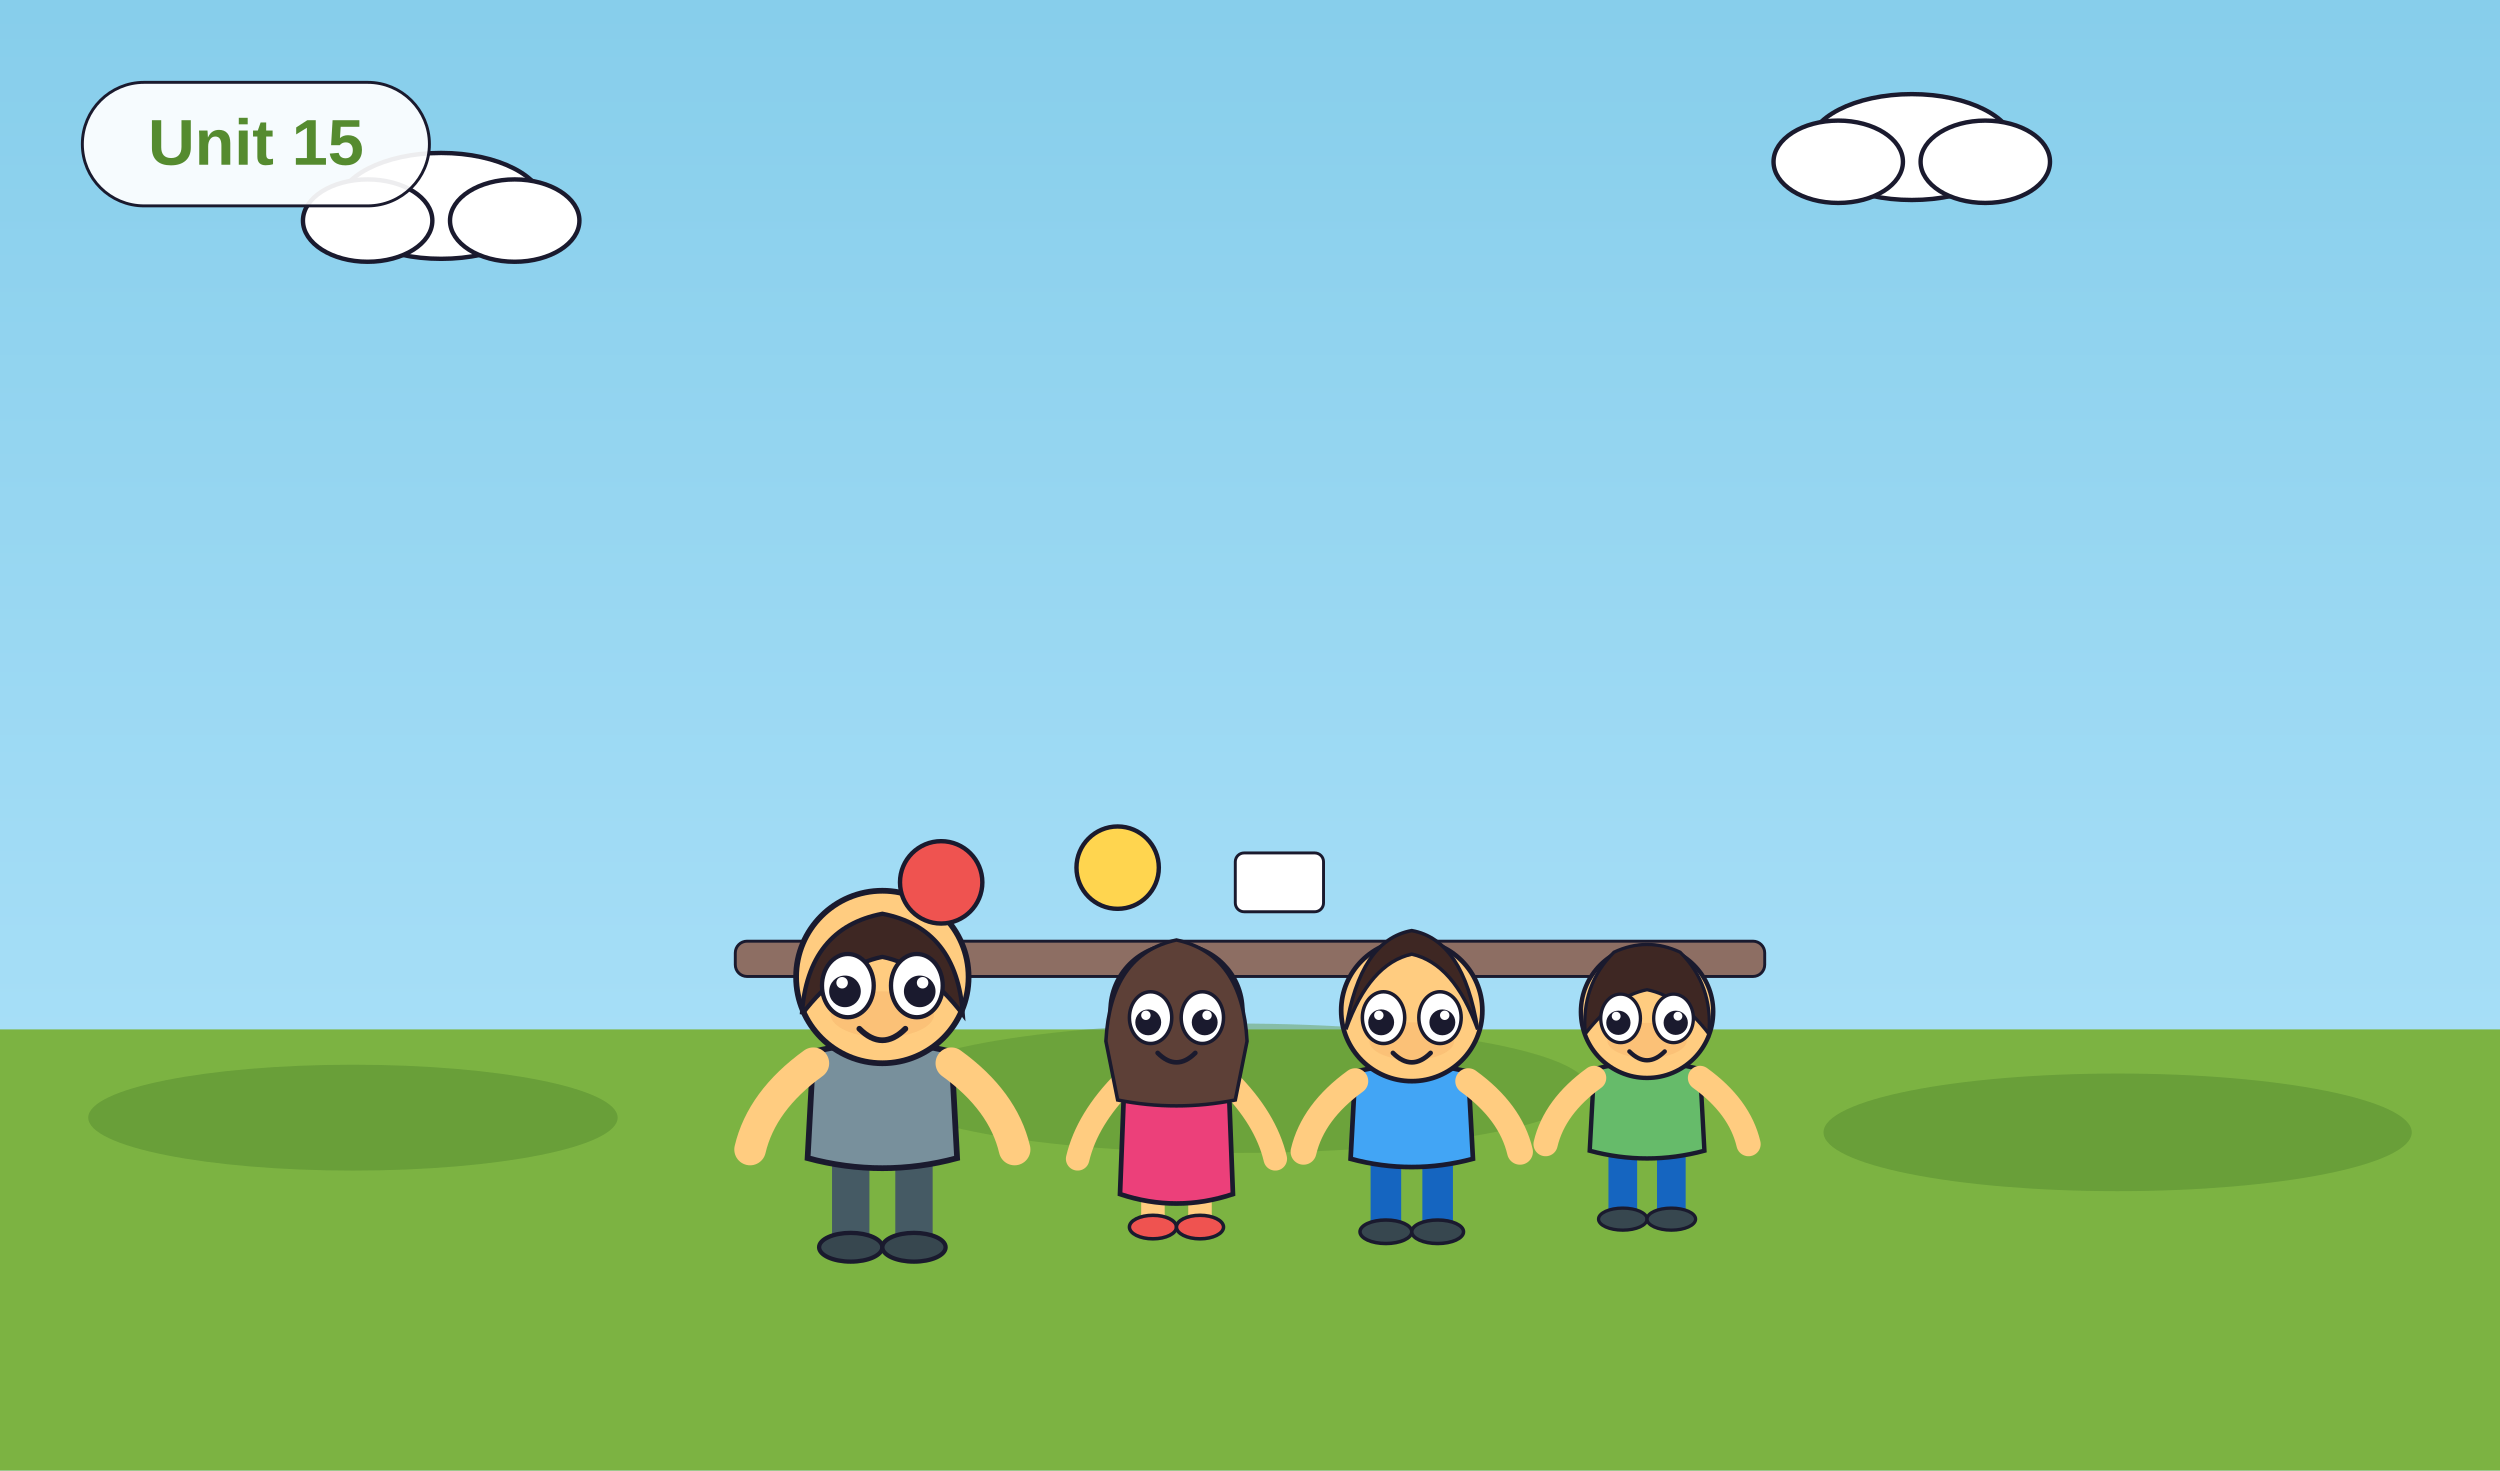
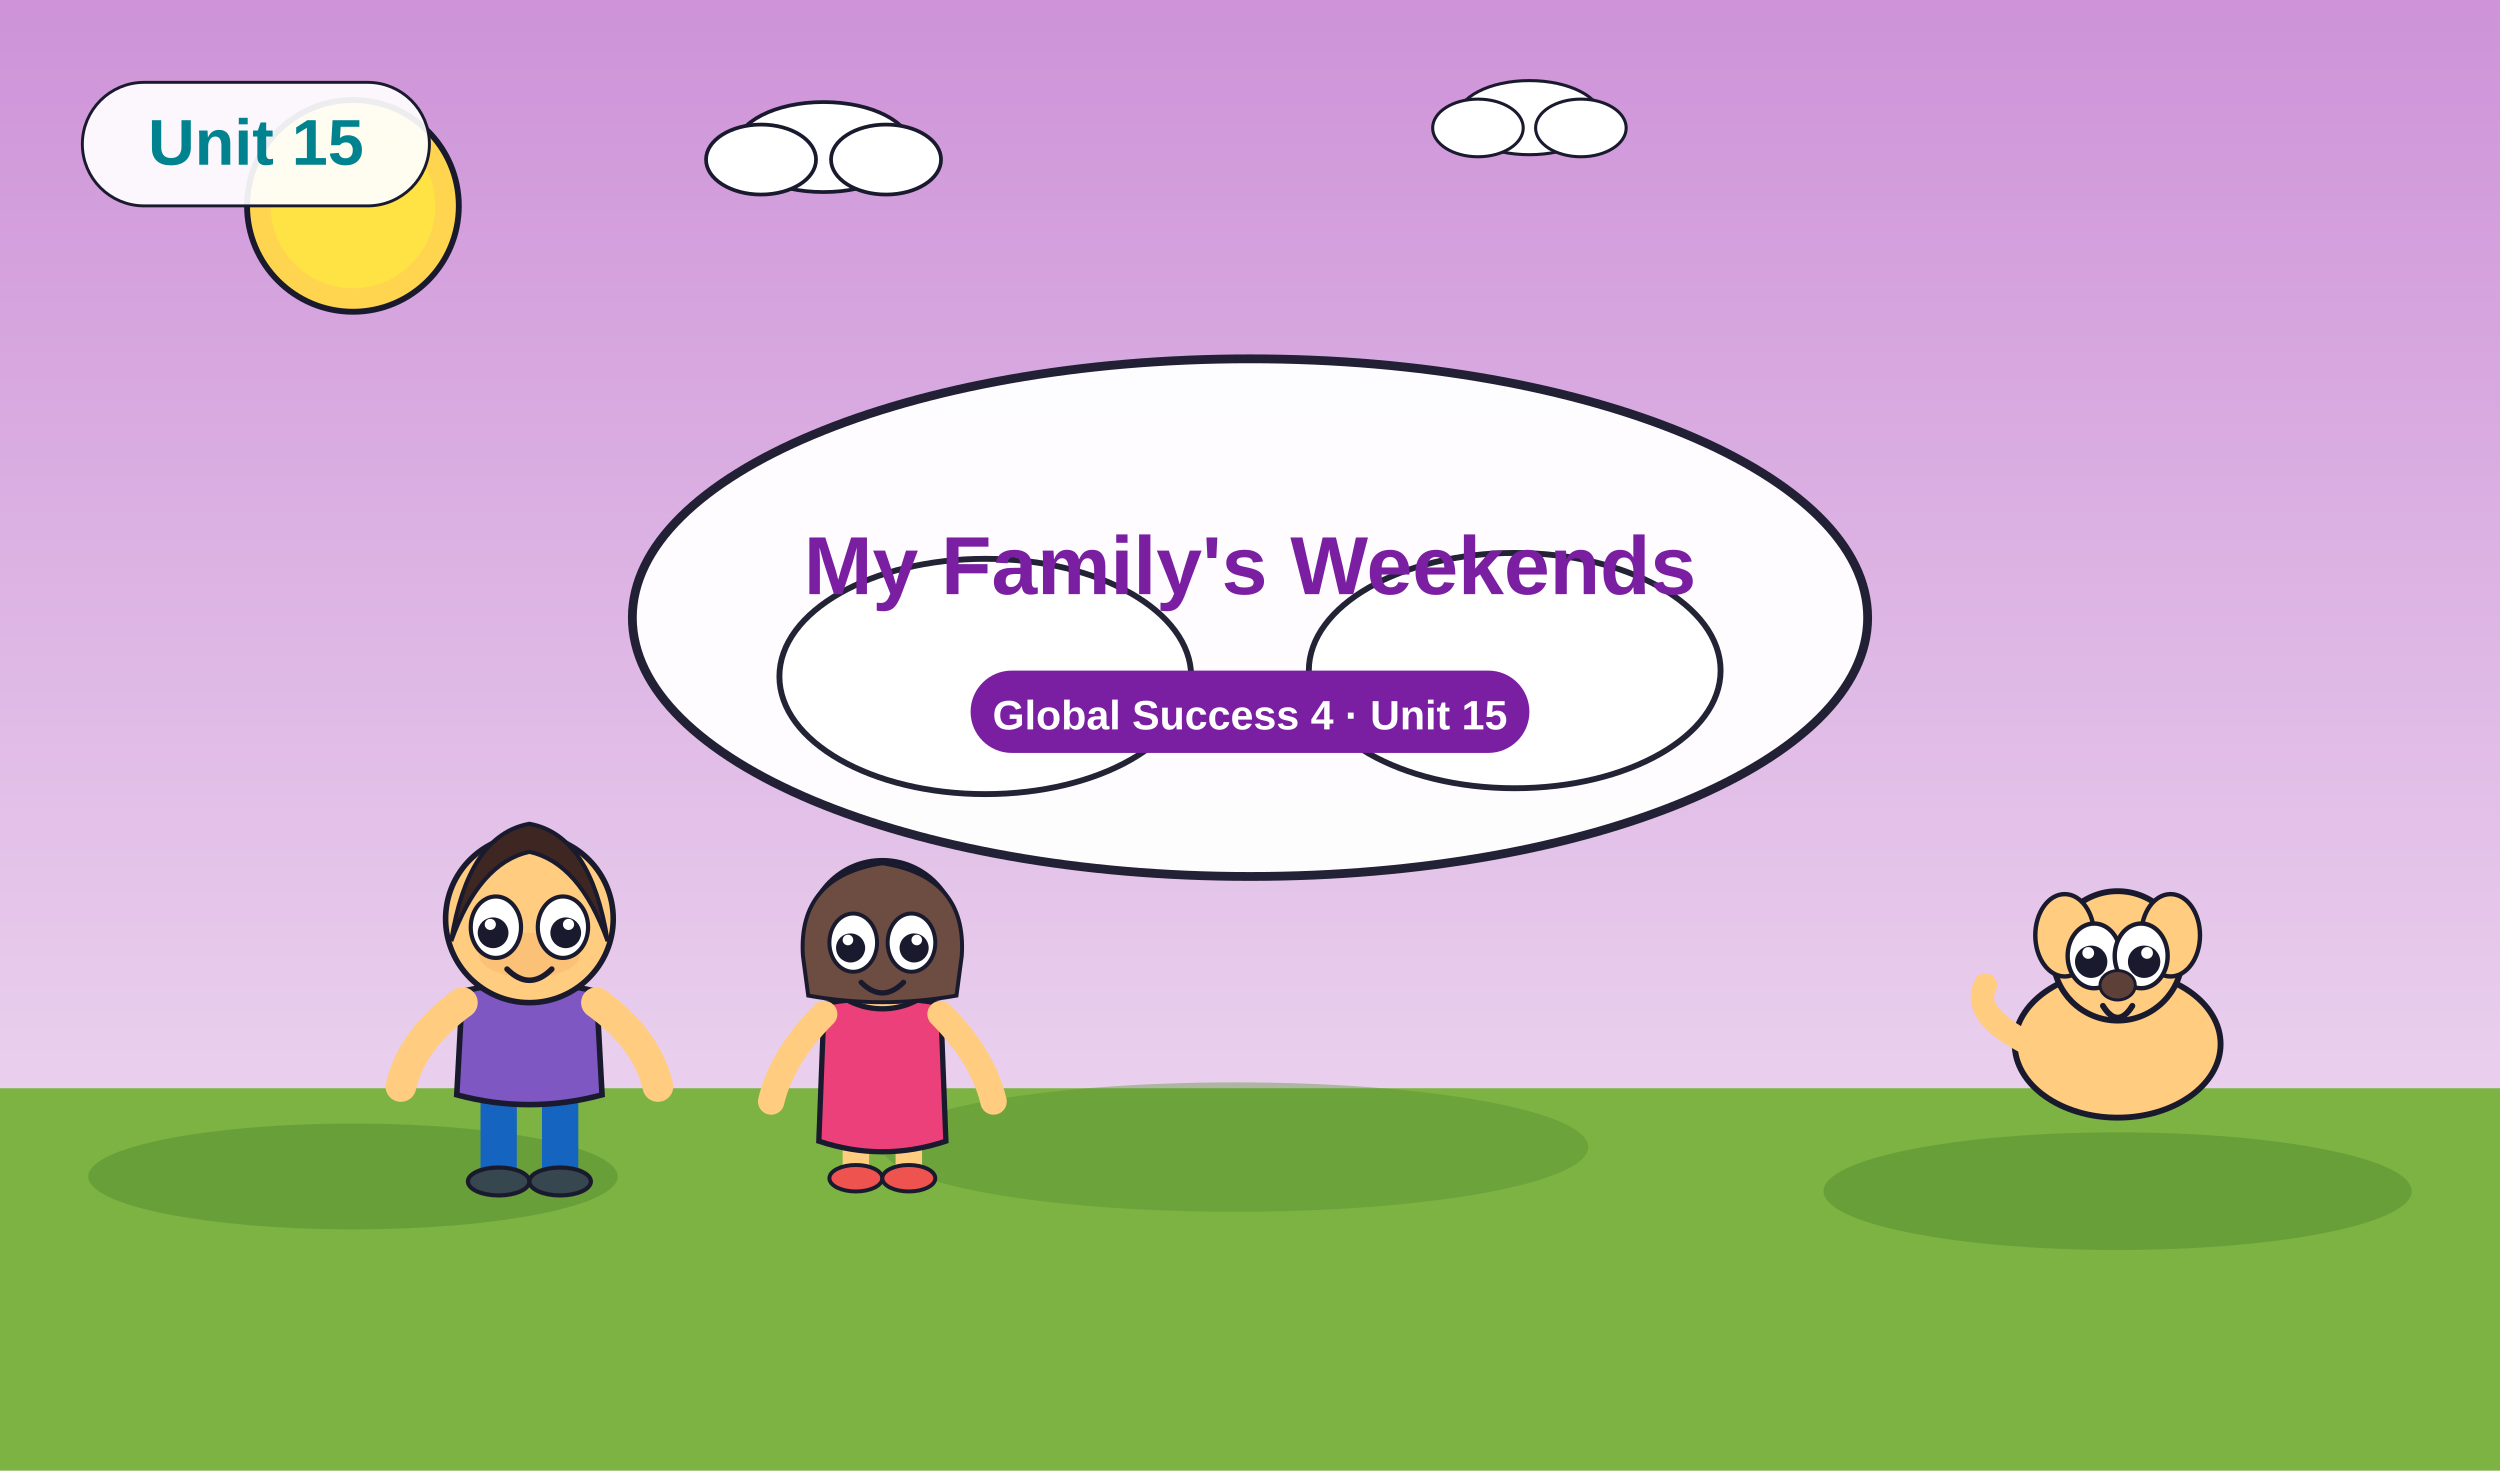
<svg xmlns="http://www.w3.org/2000/svg" viewBox="0 0 850 500" width="850" height="500" role="img" aria-label="Unit 15: My Family's Weekends">
  <defs>
    <linearGradient id="sky" x1="0" y1="0" x2="0" y2="1">
-       <stop offset="0%" stop-color="#87CEEB" />
-       <stop offset="100%" stop-color="#B3E5FC" />
+       <stop offset="0%" stop-color="#CE93D8" />
+       <stop offset="100%" stop-color="#F3E5F5" />
    </linearGradient>
  </defs>
  <rect width="850" height="500" fill="url(#sky)" />
-   <rect y="350" width="850" height="150" fill="#7CB342" />
-   <ellipse cx="120" cy="380" rx="90" ry="18" fill="#558B2F" opacity="0.5" />
-   <ellipse cx="420" cy="370" rx="120" ry="22" fill="#558B2F" opacity="0.4" />
-   <ellipse cx="720" cy="385" rx="100" ry="20" fill="#558B2F" opacity="0.5" />
-   <rect x="250" y="320" width="350" height="12" rx="4" fill="#8D6E63" stroke="#1A1A2E" stroke-width="1" />
-   <g transform="translate(300,340) scale(0.9775)">
-     <line x1="-11" y1="52" x2="-11" y2="82" stroke="#455A64" stroke-width="13" stroke-linecap="round" />
-     <line x1="11" y1="52" x2="11" y2="82" stroke="#455A64" stroke-width="13" stroke-linecap="round" />
-     <ellipse cx="-11" cy="86" rx="11" ry="5" fill="#37474F" stroke="#1A1A2E" stroke-width="1.5" />
-     <ellipse cx="11" cy="86" rx="11" ry="5" fill="#37474F" stroke="#1A1A2E" stroke-width="1.5" />
-     <path d="M-24 18 Q0 12 24 18 L26 55 Q0 62 -26 55 Z" fill="#78909C" stroke="#1A1A2E" stroke-width="2" />
-     <path d="M-24 22 Q-42 35 -46 52" fill="none" stroke="#FFCC80" stroke-width="11" stroke-linecap="round" />
-     <path d="M24 22 Q42 35 46 52" fill="none" stroke="#FFCC80" stroke-width="11" stroke-linecap="round" />
-     <circle cx="0" cy="-8" r="30" fill="#FFCC80" stroke="#1A1A2E" stroke-width="2" />
-     <ellipse cx="0" cy="5" rx="18" ry="8" fill="#F0A860" opacity="0.3" />
-     <path d="M-28 5 Q-26 -25 0 -30 Q26 -25 28 5 Q15 -12 0 -15 Q-15 -12 -28 5" fill="#3E2723" stroke="#1A1A2E" stroke-width="1.5" />
-     <ellipse cx="-12" cy="-5" rx="9" ry="11" fill="#FFFFFF" stroke="#1A1A2E" stroke-width="1.5" />
-     <circle cx="-13" cy="-3" r="5.5" fill="#1A1A2E" />
-     <circle cx="-14" cy="-6" r="2" fill="#FFFFFF" />
-     <ellipse cx="12" cy="-5" rx="9" ry="11" fill="#FFFFFF" stroke="#1A1A2E" stroke-width="1.5" />
-     <circle cx="13" cy="-3" r="5.5" fill="#1A1A2E" />
-     <circle cx="14" cy="-6" r="2" fill="#FFFFFF" />
-     <path d="M-8 10 Q0 18 8 10" fill="none" stroke="#1A1A2E" stroke-width="2" stroke-linecap="round" />
+   <circle cx="120" cy="70" r="36" fill="#FFD54F" stroke="#1A1A2E" stroke-width="2" />
+   <circle cx="120" cy="70" r="28" fill="#FFEB3B" opacity="0.6" />
+   <g transform="translate(280,50) scale(0.85)">
+     <ellipse cx="0" cy="0" rx="35" ry="18" fill="#FFFFFF" stroke="#1A1A2E" stroke-width="1.5" />
+     <ellipse cx="-25" cy="5" rx="22" ry="14" fill="#FFFFFF" stroke="#1A1A2E" stroke-width="1.5" />
+     <ellipse cx="25" cy="5" rx="22" ry="14" fill="#FFFFFF" stroke="#1A1A2E" stroke-width="1.5" />
  </g>
-   <g transform="translate(400,350) scale(0.8)">
-     <line x1="-10" y1="52" x2="-10" y2="80" stroke="#FFCC80" stroke-width="10" stroke-linecap="round" />
-     <line x1="10" y1="52" x2="10" y2="80" stroke="#FFCC80" stroke-width="10" stroke-linecap="round" />
-     <ellipse cx="-10" cy="84" rx="10" ry="5" fill="#EF5350" stroke="#1A1A2E" stroke-width="1.5" />
-     <ellipse cx="10" cy="84" rx="10" ry="5" fill="#EF5350" stroke="#1A1A2E" stroke-width="1.5" />
-     <path d="M-22 18 Q0 14 22 18 L24 70 Q0 78 -24 70 Z" fill="#EC407A" stroke="#1A1A2E" stroke-width="2" />
-     <path d="M-22 22 Q-38 38 -42 55" fill="none" stroke="#FFCC80" stroke-width="10" stroke-linecap="round" />
-     <path d="M22 22 Q38 38 42 55" fill="none" stroke="#FFCC80" stroke-width="10" stroke-linecap="round" />
-     <circle cx="0" cy="-8" r="28" fill="#FFCC80" stroke="#1A1A2E" stroke-width="2" />
-     <path d="M-30 5 Q-28 -32 0 -38 Q28 -32 30 5 L25 30 Q0 35 -25 30 Z" fill="#5D4037" stroke="#1A1A2E" stroke-width="1.5" />
-     <ellipse cx="-11" cy="-5" rx="9" ry="11" fill="#FFFFFF" stroke="#1A1A2E" stroke-width="1.5" />
-     <circle cx="-12" cy="-3" r="5.5" fill="#1A1A2E" />
-     <circle cx="-13" cy="-6" r="2" fill="#FFFFFF" />
-     <ellipse cx="11" cy="-5" rx="9" ry="11" fill="#FFFFFF" stroke="#1A1A2E" stroke-width="1.5" />
-     <circle cx="12" cy="-3" r="5.5" fill="#1A1A2E" />
-     <circle cx="13" cy="-6" r="2" fill="#FFFFFF" />
-     <path d="M-8 10 Q0 18 8 10" fill="none" stroke="#1A1A2E" stroke-width="2" stroke-linecap="round" />
+   <g transform="translate(520,40) scale(0.7)">
+     <ellipse cx="0" cy="0" rx="35" ry="18" fill="#FFFFFF" stroke="#1A1A2E" stroke-width="1.5" />
+     <ellipse cx="-25" cy="5" rx="22" ry="14" fill="#FFFFFF" stroke="#1A1A2E" stroke-width="1.5" />
+     <ellipse cx="25" cy="5" rx="22" ry="14" fill="#FFFFFF" stroke="#1A1A2E" stroke-width="1.5" />
  </g>
-   <g transform="translate(480,350) scale(0.8)">
+   <rect y="370" width="850" height="130" fill="#7CB342" />
+   <ellipse cx="120" cy="400" rx="90" ry="18" fill="#558B2F" opacity="0.5" />
+   <ellipse cx="420" cy="390" rx="120" ry="22" fill="#558B2F" opacity="0.4" />
+   <ellipse cx="720" cy="405" rx="100" ry="20" fill="#558B2F" opacity="0.5" />
+   <g transform="translate(720,340)">
+     <ellipse cx="0" cy="15" rx="35" ry="25" fill="#FFCC80" stroke="#1A1A2E" stroke-width="2" />
+     <circle cx="0" cy="-15" r="22" fill="#FFCC80" stroke="#1A1A2E" stroke-width="2" />
+     <ellipse cx="-18" cy="-22" rx="10" ry="14" fill="#FFCC80" stroke="#1A1A2E" stroke-width="1.5" />
+     <ellipse cx="18" cy="-22" rx="10" ry="14" fill="#FFCC80" stroke="#1A1A2E" stroke-width="1.5" />
+     <ellipse cx="-8" cy="-15" rx="9" ry="11" fill="#FFFFFF" stroke="#1A1A2E" stroke-width="1.5" />
+     <circle cx="-9" cy="-13" r="5.5" fill="#1A1A2E" />
+     <circle cx="-10" cy="-16" r="2" fill="#FFFFFF" />
+     <ellipse cx="8" cy="-15" rx="9" ry="11" fill="#FFFFFF" stroke="#1A1A2E" stroke-width="1.5" />
+     <circle cx="9" cy="-13" r="5.5" fill="#1A1A2E" />
+     <circle cx="10" cy="-16" r="2" fill="#FFFFFF" />
+     <ellipse cx="0" cy="-5" rx="6" ry="5" fill="#5D4037" stroke="#1A1A2E" stroke-width="1" />
+     <path d="M-5 2 Q0 10 5 2" fill="none" stroke="#1A1A2E" stroke-width="2" stroke-linecap="round" />
+     <path d="M-30 15 Q-50 5 -45 -5" fill="none" stroke="#FFCC80" stroke-width="8" stroke-linecap="round" />
+   </g>
+   <g transform="translate(180,320) scale(0.95)">
    <line x1="-11" y1="52" x2="-11" y2="82" stroke="#1565C0" stroke-width="13" stroke-linecap="round" />
    <line x1="11" y1="52" x2="11" y2="82" stroke="#1565C0" stroke-width="13" stroke-linecap="round" />
    <ellipse cx="-11" cy="86" rx="11" ry="5" fill="#37474F" stroke="#1A1A2E" stroke-width="1.5" />
    <ellipse cx="11" cy="86" rx="11" ry="5" fill="#37474F" stroke="#1A1A2E" stroke-width="1.5" />
-     <path d="M-24 18 Q0 12 24 18 L26 55 Q0 62 -26 55 Z" fill="#42A5F5" stroke="#1A1A2E" stroke-width="2" />
+     <path d="M-24 18 Q0 12 24 18 L26 55 Q0 62 -26 55 Z" fill="#7E57C2" stroke="#1A1A2E" stroke-width="2" />
    <path d="M-24 22 Q-42 35 -46 52" fill="none" stroke="#FFCC80" stroke-width="11" stroke-linecap="round" />
    <path d="M24 22 Q42 35 46 52" fill="none" stroke="#FFCC80" stroke-width="11" stroke-linecap="round" />
    <circle cx="0" cy="-8" r="30" fill="#FFCC80" stroke="#1A1A2E" stroke-width="2" />
    <ellipse cx="0" cy="5" rx="18" ry="8" fill="#F0A860" opacity="0.3" />
    <path d="M-28 0 Q-22 -38 0 -42 Q22 -38 28 0 Q18 -28 0 -32 Q-18 -28 -28 0" fill="#3E2723" stroke="#1A1A2E" stroke-width="1.5" />
    <ellipse cx="-12" cy="-5" rx="9" ry="11" fill="#FFFFFF" stroke="#1A1A2E" stroke-width="1.5" />
    <circle cx="-13" cy="-3" r="5.5" fill="#1A1A2E" />
    <circle cx="-14" cy="-6" r="2" fill="#FFFFFF" />
    <ellipse cx="12" cy="-5" rx="9" ry="11" fill="#FFFFFF" stroke="#1A1A2E" stroke-width="1.5" />
    <circle cx="13" cy="-3" r="5.5" fill="#1A1A2E" />
    <circle cx="14" cy="-6" r="2" fill="#FFFFFF" />
    <path d="M-8 10 Q0 18 8 10" fill="none" stroke="#1A1A2E" stroke-width="2" stroke-linecap="round" />
  </g>
-   <g transform="translate(560,350) scale(0.75)">
-     <line x1="-11" y1="52" x2="-11" y2="82" stroke="#1565C0" stroke-width="13" stroke-linecap="round" />
-     <line x1="11" y1="52" x2="11" y2="82" stroke="#1565C0" stroke-width="13" stroke-linecap="round" />
-     <ellipse cx="-11" cy="86" rx="11" ry="5" fill="#37474F" stroke="#1A1A2E" stroke-width="1.5" />
-     <ellipse cx="11" cy="86" rx="11" ry="5" fill="#37474F" stroke="#1A1A2E" stroke-width="1.5" />
-     <path d="M-24 18 Q0 12 24 18 L26 55 Q0 62 -26 55 Z" fill="#66BB6A" stroke="#1A1A2E" stroke-width="2" />
-     <path d="M-24 22 Q-42 35 -46 52" fill="none" stroke="#FFCC80" stroke-width="11" stroke-linecap="round" />
-     <path d="M24 22 Q42 35 46 52" fill="none" stroke="#FFCC80" stroke-width="11" stroke-linecap="round" />
-     <circle cx="0" cy="-8" r="30" fill="#FFCC80" stroke="#1A1A2E" stroke-width="2" />
-     <ellipse cx="0" cy="5" rx="18" ry="8" fill="#F0A860" opacity="0.3" />
-     <path d="M-28 2 Q-30 -20 -15 -35 Q0 -42 15 -35 Q30 -20 28 2 Q15 -15 0 -18 Q-15 -15 -28 2" fill="#3E2723" stroke="#1A1A2E" stroke-width="1.5" />
-     <ellipse cx="-12" cy="-5" rx="9" ry="11" fill="#FFFFFF" stroke="#1A1A2E" stroke-width="1.5" />
-     <circle cx="-13" cy="-3" r="5.5" fill="#1A1A2E" />
-     <circle cx="-14" cy="-6" r="2" fill="#FFFFFF" />
-     <ellipse cx="12" cy="-5" rx="9" ry="11" fill="#FFFFFF" stroke="#1A1A2E" stroke-width="1.5" />
-     <circle cx="13" cy="-3" r="5.5" fill="#1A1A2E" />
-     <circle cx="14" cy="-6" r="2" fill="#FFFFFF" />
+   <g transform="translate(300,325) scale(0.9)">
+     <line x1="-10" y1="52" x2="-10" y2="80" stroke="#FFCC80" stroke-width="10" stroke-linecap="round" />
+     <line x1="10" y1="52" x2="10" y2="80" stroke="#FFCC80" stroke-width="10" stroke-linecap="round" />
+     <ellipse cx="-10" cy="84" rx="10" ry="5" fill="#EF5350" stroke="#1A1A2E" stroke-width="1.5" />
+     <ellipse cx="10" cy="84" rx="10" ry="5" fill="#EF5350" stroke="#1A1A2E" stroke-width="1.5" />
+     <path d="M-22 18 Q0 14 22 18 L24 70 Q0 78 -24 70 Z" fill="#EC407A" stroke="#1A1A2E" stroke-width="2" />
+     <path d="M-22 22 Q-38 38 -42 55" fill="none" stroke="#FFCC80" stroke-width="10" stroke-linecap="round" />
+     <path d="M22 22 Q38 38 42 55" fill="none" stroke="#FFCC80" stroke-width="10" stroke-linecap="round" />
+     <circle cx="0" cy="-8" r="28" fill="#FFCC80" stroke="#1A1A2E" stroke-width="2" />
+     <path d="M-30 0 Q-32 -30 0 -35 Q32 -30 30 0 L28 15 Q0 20 -28 15 Z" fill="#6D4C41" stroke="#1A1A2E" stroke-width="1.5" />
+     <ellipse cx="-11" cy="-5" rx="9" ry="11" fill="#FFFFFF" stroke="#1A1A2E" stroke-width="1.5" />
+     <circle cx="-12" cy="-3" r="5.5" fill="#1A1A2E" />
+     <circle cx="-13" cy="-6" r="2" fill="#FFFFFF" />
+     <ellipse cx="11" cy="-5" rx="9" ry="11" fill="#FFFFFF" stroke="#1A1A2E" stroke-width="1.5" />
+     <circle cx="12" cy="-3" r="5.5" fill="#1A1A2E" />
+     <circle cx="13" cy="-6" r="2" fill="#FFFFFF" />
    <path d="M-8 10 Q0 18 8 10" fill="none" stroke="#1A1A2E" stroke-width="2" stroke-linecap="round" />
  </g>
-   <circle cx="320" cy="300" r="14" fill="#EF5350" stroke="#1A1A2E" stroke-width="1.5" />
-   <circle cx="380" cy="295" r="14" fill="#FFD54F" stroke="#1A1A2E" stroke-width="1.5" />
-   <rect x="420" y="290" width="30" height="20" rx="3" fill="#FFFFFF" stroke="#1A1A2E" stroke-width="1" />
-   <g transform="translate(150,70) scale(1)">
-     <ellipse cx="0" cy="0" rx="35" ry="18" fill="#FFFFFF" stroke="#1A1A2E" stroke-width="1.5" />
-     <ellipse cx="-25" cy="5" rx="22" ry="14" fill="#FFFFFF" stroke="#1A1A2E" stroke-width="1.5" />
-     <ellipse cx="25" cy="5" rx="22" ry="14" fill="#FFFFFF" stroke="#1A1A2E" stroke-width="1.5" />
-   </g>
-   <g transform="translate(650,50) scale(1)">
-     <ellipse cx="0" cy="0" rx="35" ry="18" fill="#FFFFFF" stroke="#1A1A2E" stroke-width="1.5" />
-     <ellipse cx="-25" cy="5" rx="22" ry="14" fill="#FFFFFF" stroke="#1A1A2E" stroke-width="1.5" />
-     <ellipse cx="25" cy="5" rx="22" ry="14" fill="#FFFFFF" stroke="#1A1A2E" stroke-width="1.5" />
+   <g transform="translate(425,210)">
+     <ellipse cx="0" cy="0" rx="210" ry="88" fill="#FFFFFF" stroke="#1A1A2E" stroke-width="3" opacity="0.96" />
+     <ellipse cx="-90" cy="20" rx="70" ry="40" fill="#FFFFFF" stroke="#1A1A2E" stroke-width="2" opacity="0.96" />
+     <ellipse cx="90" cy="18" rx="70" ry="40" fill="#FFFFFF" stroke="#1A1A2E" stroke-width="2" opacity="0.96" />
+     <text x="0" y="-8" text-anchor="middle" font-family="Arial Rounded MT Bold,Arial,Helvetica,sans-serif" font-size="28" font-weight="700" fill="#7B1FA2">My Family's Weekends</text>
+     <rect x="-95" y="18" width="190" height="28" rx="14" fill="#7B1FA2" />
+     <text x="0" y="38" text-anchor="middle" font-family="Arial,Helvetica,sans-serif" font-size="14" font-weight="700" fill="#FFFFFF">Global Success 4 · Unit 15</text>
  </g>
  <rect x="28" y="28" width="118" height="42" rx="21" fill="rgba(255,255,255,0.92)" stroke="#1A1A2E" stroke-width="1" />
-   <text x="87" y="56" text-anchor="middle" font-family="Arial,Helvetica,sans-serif" font-size="22" font-weight="700" fill="#558B2F">Unit 15</text>
+   <text x="87" y="56" text-anchor="middle" font-family="Arial,Helvetica,sans-serif" font-size="22" font-weight="700" fill="#00838F">Unit 15</text>
</svg>
